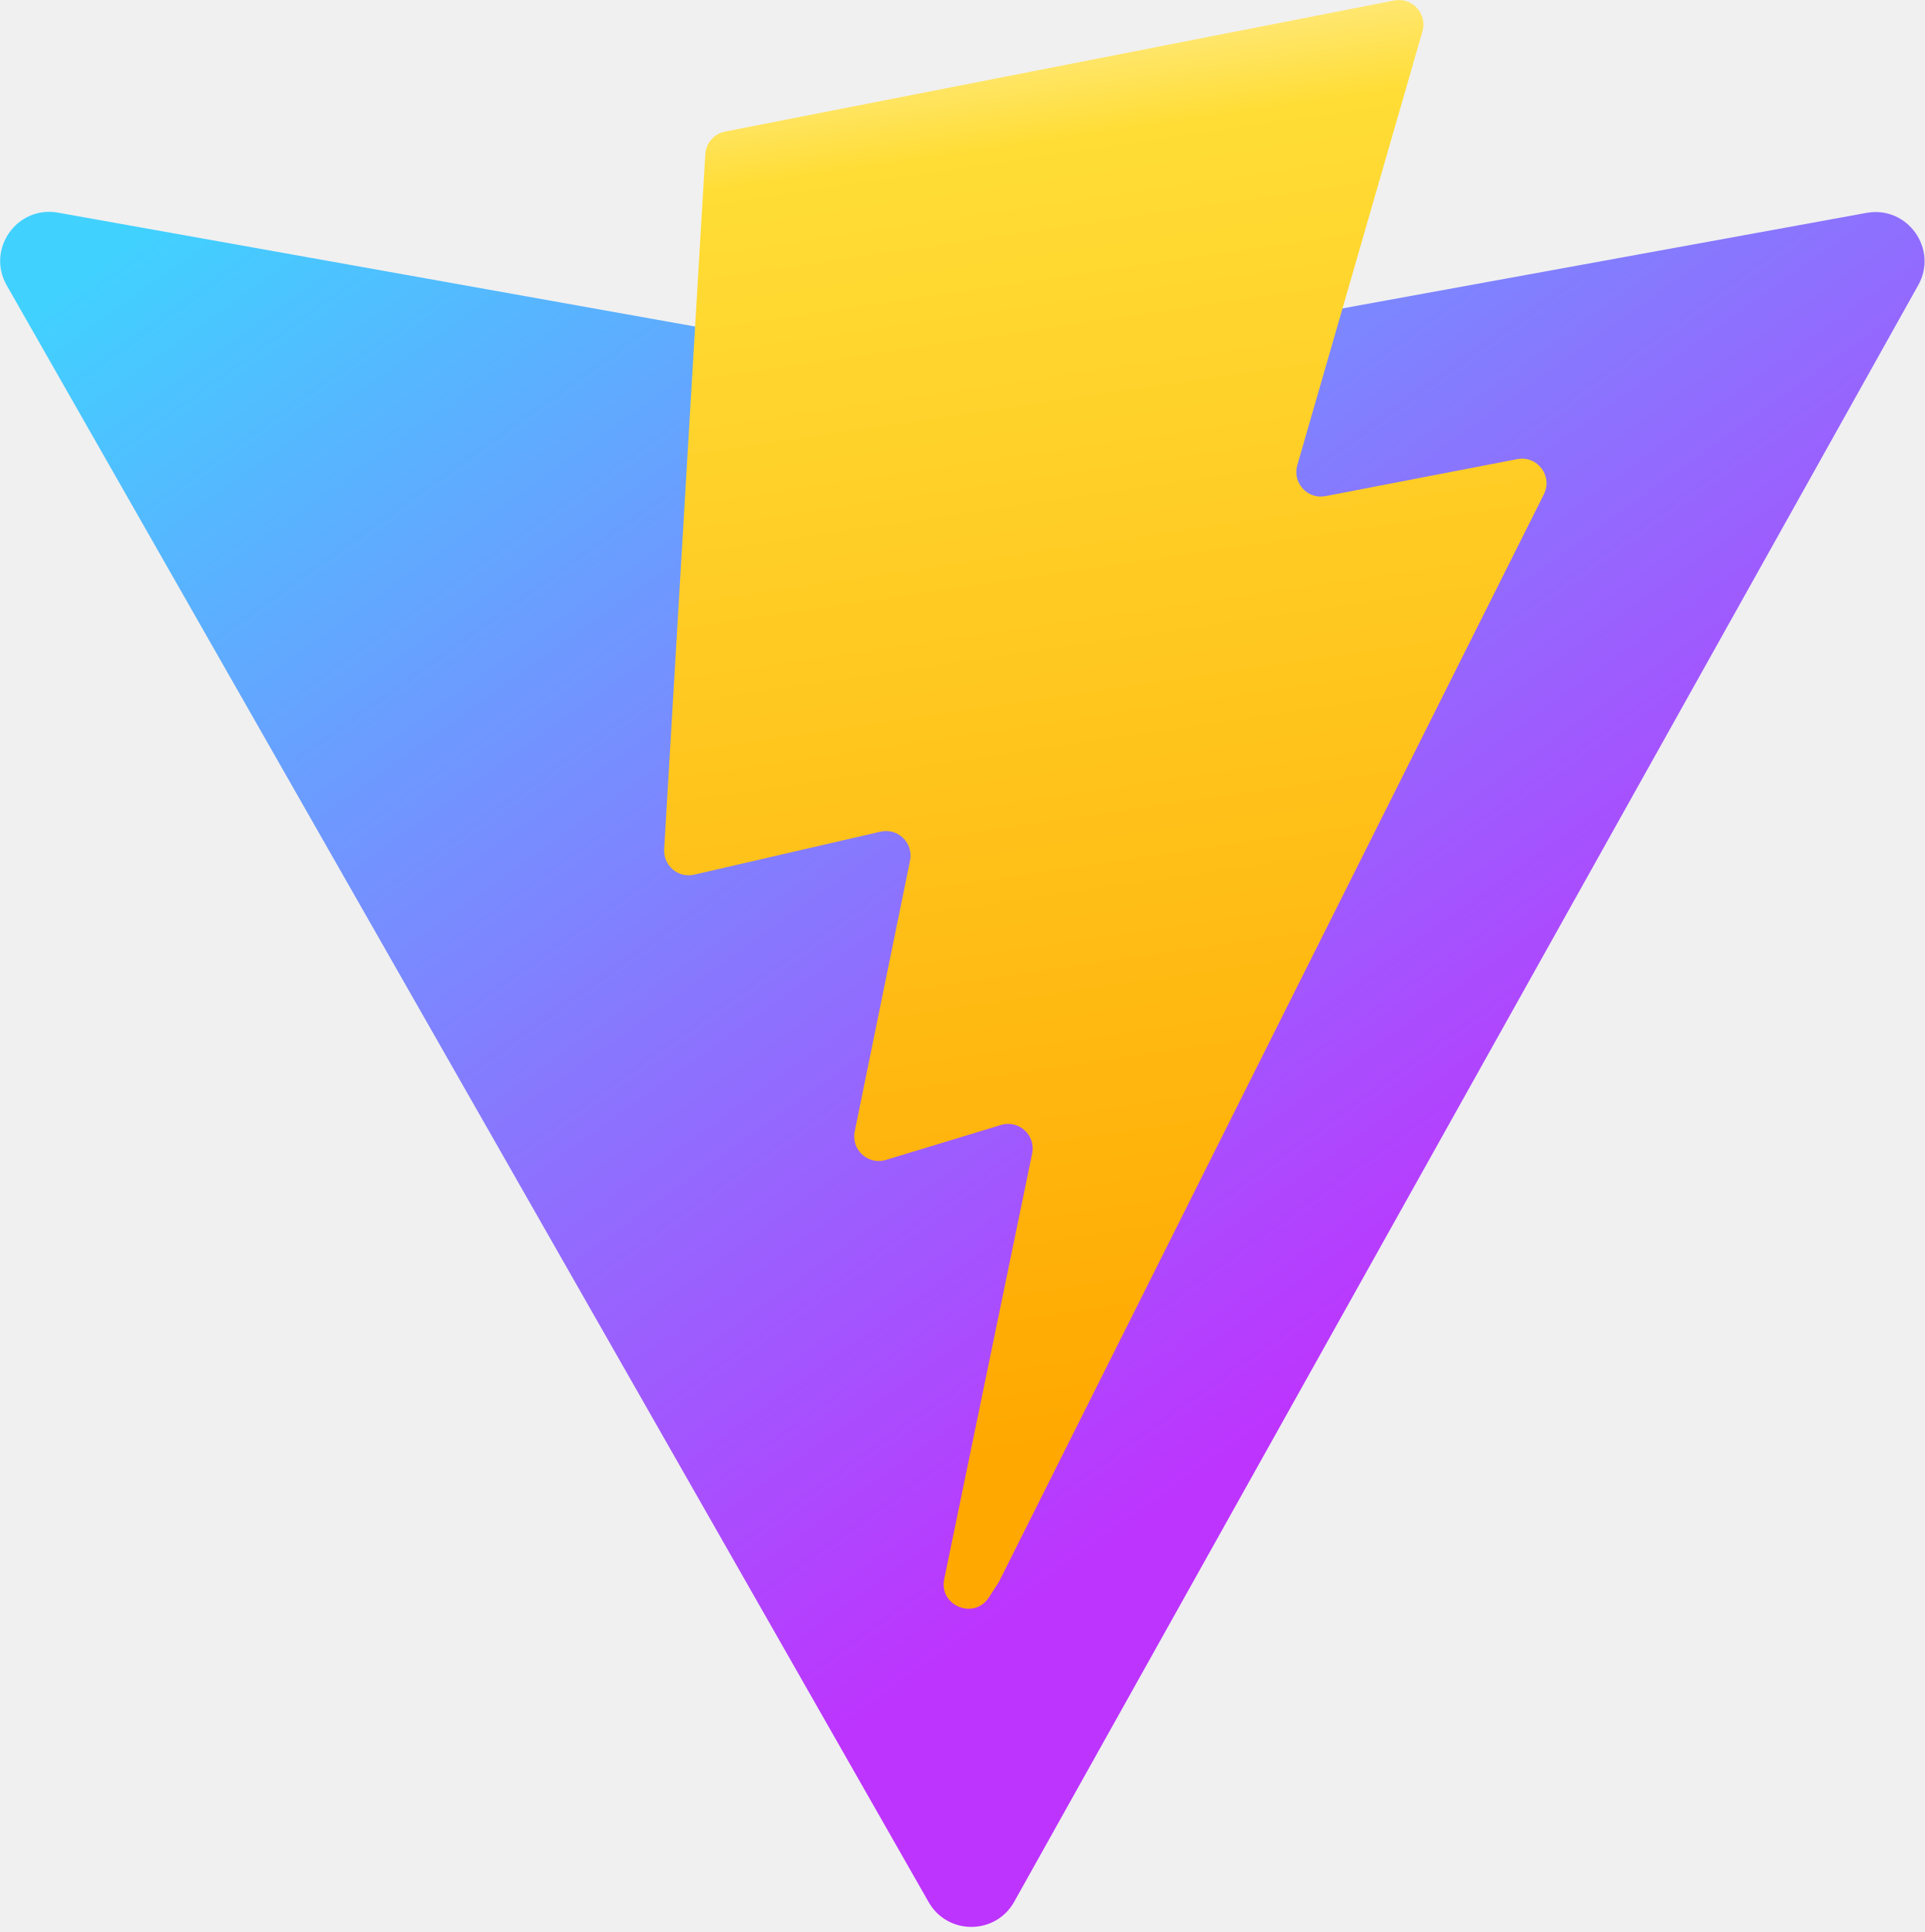
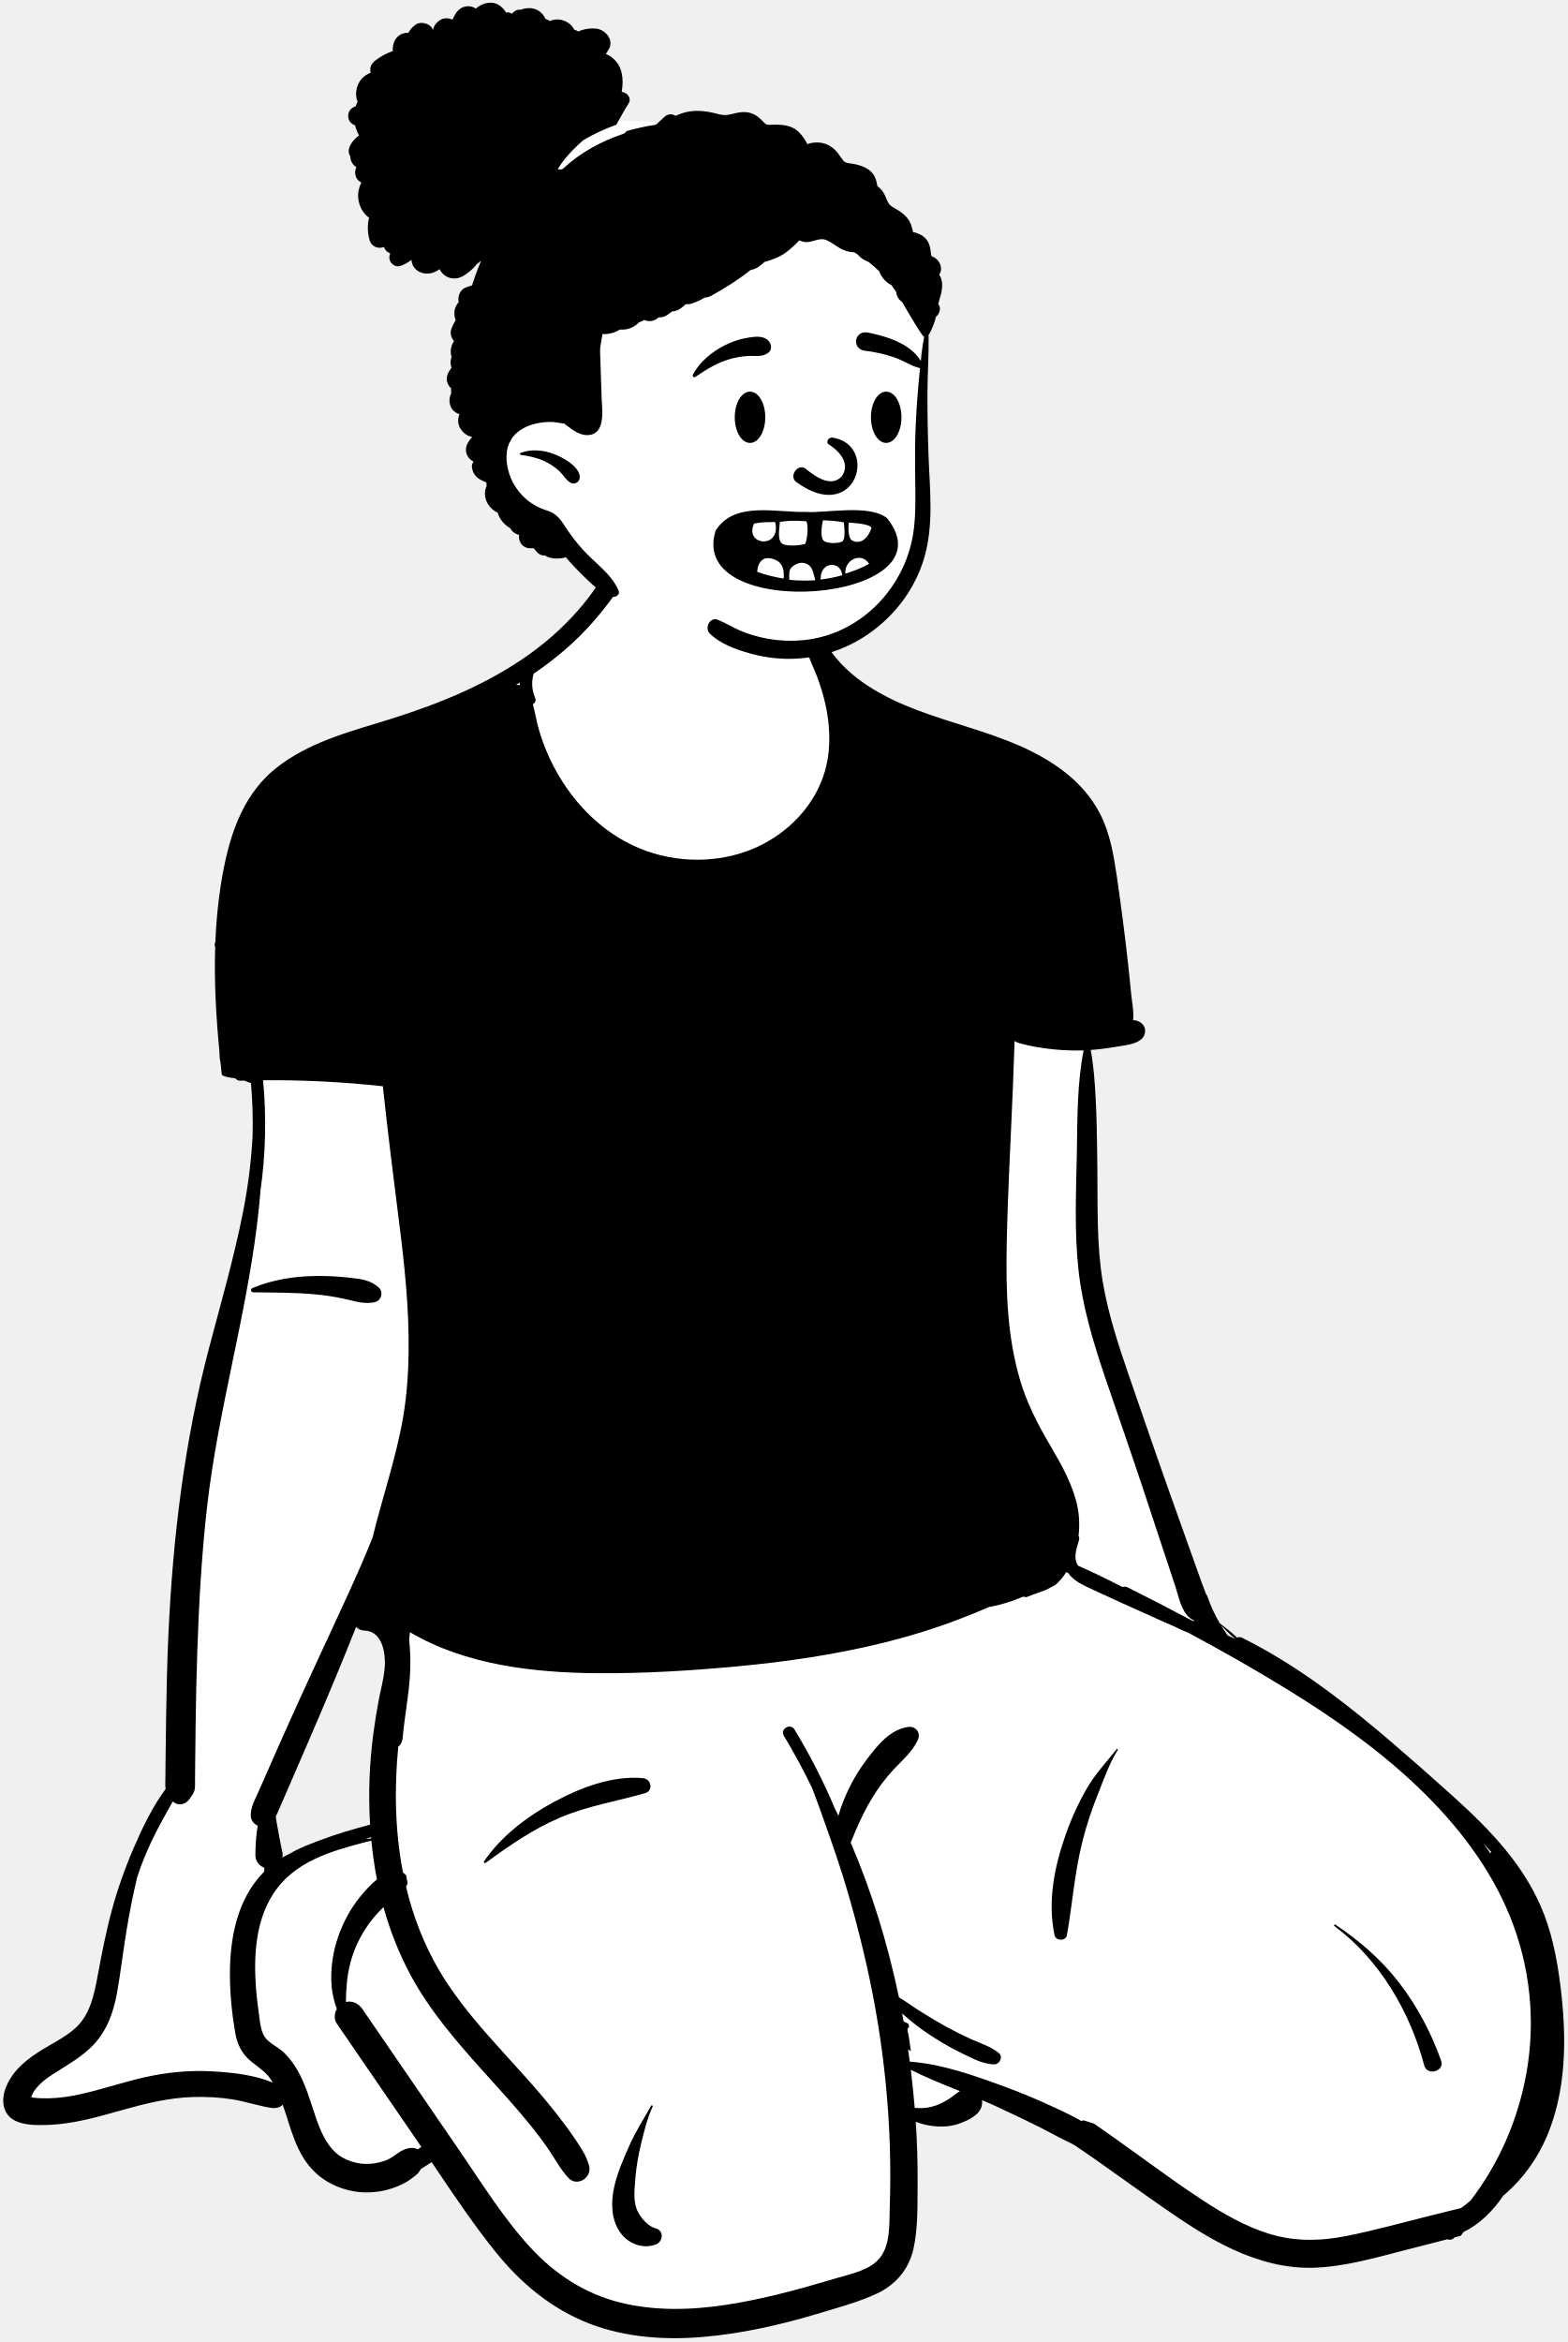
- <svg xmlns="http://www.w3.org/2000/svg" aria-hidden="true" role="img" class="iconify iconify--logos" width="31.88" height="32" preserveAspectRatio="xMidYMid meet" viewBox="0 0 256 257">
-   <defs>
-     <linearGradient id="IconifyId1813088fe1fbc01fb466" x1="-.828%" x2="57.636%" y1="7.652%" y2="78.411%">
-       <stop offset="0%" stop-color="#41D1FF" />
-       <stop offset="100%" stop-color="#BD34FE" />
-     </linearGradient>
-     <linearGradient id="IconifyId1813088fe1fbc01fb467" x1="43.376%" x2="50.316%" y1="2.242%" y2="89.03%">
-       <stop offset="0%" stop-color="#FFEA83" />
-       <stop offset="8.333%" stop-color="#FFDD35" />
-       <stop offset="100%" stop-color="#FFA800" />
-     </linearGradient>
-   </defs>
-   <path fill="url(#IconifyId1813088fe1fbc01fb466)" d="M255.153 37.938L134.897 252.976c-2.483 4.44-8.862 4.466-11.382.048L.875 37.958c-2.746-4.814 1.371-10.646 6.827-9.67l120.385 21.517a6.537 6.537 0 0 0 2.322-.004l117.867-21.483c5.438-.991 9.574 4.796 6.877 9.62Z" />
-   <path fill="url(#IconifyId1813088fe1fbc01fb467)" d="M185.432.063L96.44 17.501a3.268 3.268 0 0 0-2.634 3.014l-5.474 92.456a3.268 3.268 0 0 0 3.997 3.378l24.777-5.718c2.318-.535 4.413 1.507 3.936 3.838l-7.361 36.047c-.495 2.426 1.782 4.5 4.151 3.78l15.304-4.649c2.372-.72 4.652 1.36 4.15 3.788l-11.698 56.621c-.732 3.542 3.979 5.473 5.943 2.437l1.313-2.028l72.516-144.72c1.215-2.423-.88-5.186-3.54-4.672l-25.505 4.922c-2.396.462-4.435-1.77-3.759-4.114l16.646-57.705c.677-2.35-1.37-4.583-3.769-4.113Z" />
+ <svg xmlns="http://www.w3.org/2000/svg" width="324px" height="484px" viewBox="0 0 324 484" version="1.1">
+   <g id="Introduction" stroke="none" stroke-width="1" fill="none" fill-rule="evenodd">
+     <g id="variations-sitting" transform="translate(-1741, -236)">
+       <g id="a-person/sitting" transform="translate(1743, 200)">
+         <g id="pose/sitting/hands_back-1" transform="translate(-20.31148, 159.5048)">
+           <path d="M90.908,211.97 C85.818,224.665 79.725,239.075 74.119,251.441 C74.568,255.359 76.253,259.366 74.934,263.29 C80.744,259.517 87.277,257.148 93.944,255.357 L94.319,257.864 C95.062,257.84 96.399,257.828 97.151,257.817 C97.034,256.82 96.875,255.042 96.803,254.037 L96.801,254.038 C95.871,243.233 97.608,232.17 99.73,221.611 C100.248,217.801 98.985,211.882 94.175,211.784 C93.46,211.893 92.282,209.962 91.848,209.588 L90.908,211.97 Z M158.176,358.009 C133.943,359.366 120.086,339.569 108.37,321.048 C107.137,321.864 105.771,322.776 104.525,323.514 C102.609,326.588 98.708,327.52 95.34,327.861 C83.337,328.474 80.766,317.713 77.787,308.455 C77.219,308.853 75.95,310.877 74.995,310.433 C69.605,309.24 64.358,307.814 58.643,308.17 C52.085,306.772 18.099,321.717 21.235,308.684 C22.767,303.016 31.199,300.33 35.542,296.417 C41.857,289.244 40.319,280.015 43.336,271.473 C45.844,262.904 48.774,254.831 54.198,246.954 C54.687,217.511 55.792,181.475 63.426,155.29 C68.293,136.913 74.323,117.914 72.006,98.631 L70.689,98.596 C70.113,98.27 69.228,98.024 68.522,98.133 C67.926,97.475 66.821,97.675 66.011,97.408 C64.551,83.788 63.988,72.131 65.84,59.775 C67.561,39.374 80.456,31.028 99.291,26.585 C119.99,19.806 134.034,12.898 144.758,-3.957 C146.786,-7.378 148.019,-11.427 150.721,-14.312 C157.432,-22.791 176.73,-21.393 181.714,-12.465 C183.89,-7.242 184.078,-1.146 185.733,4.284 C192.242,27.346 222.177,24.63 238.026,37.24 C245.002,42.405 247.25,50.38 248.155,58.498 C249.295,68.706 251.472,78.535 251.192,88.681 C251.92,88.819 253.587,88.301 253.869,89.343 C253.206,91.534 244.708,91.527 242.338,91.914 C245.455,108.396 242.628,124.947 245.134,141.481 C248.996,160.057 256.596,177.31 262.564,195.256 C264.861,201.187 266.399,207.545 269.816,212.946 L269.754,212.993 C270.295,213.889 270.887,214.76 271.502,215.6 C272.135,215.828 272.796,216.199 273.421,216.427 L273.56,216.193 L273.897,216.645 L274.889,216.227 C276.345,216.954 277.927,217.796 279.481,218.681 C298.578,230.252 311.074,241.992 326.047,256.53 L324.06,258.139 C324.783,259.144 325.659,260.473 326.362,261.532 C326.948,261.015 328.199,260.145 328.921,259.847 C341.687,274.998 343.248,301.262 337.03,317.228 C335.052,322.012 331.924,325.94 328.145,329.249 C326.584,331.591 323.78,334.825 320.196,336.379 C320.196,336.379 319.744,337.017 319.729,337.039 C319.538,337.065 318.364,337.334 318.295,337.607 C308.756,339.212 299.19,343.404 289.304,343.465 C273.182,343.325 259.328,330.255 246.396,321.624 C238.216,315.8 228.685,311.799 219.851,307.905 C220.51,311.262 220.323,312.414 216.667,313.683 C213.41,314.977 209.493,313.965 206.463,312.543 C206.542,318.108 206.987,323.664 206.833,329.599 C206.832,336.782 207.072,345.615 199.319,348.931 C186.117,354.124 171.199,357.853 158.176,358.009 L158.176,358.009 Z" id="🎨-Background" fill="#FFFFFF" />
+           <path d="M146.315,-11.08 C147.351,-13.059 150.483,-11.666 149.875,-9.582 C148.326,-4.276 144.607,0.74 141.019,4.871 C137.41,9.024 133.176,12.63 128.618,15.712 C128.118,17.402 128.226,19.028 128.903,20.677 C129.162,21.307 128.892,21.786 128.446,22.03 C128.903,23.72 129.185,25.482 129.662,27.159 C130.906,31.532 132.901,35.719 135.51,39.447 C140.203,46.159 146.849,51.28 154.884,53.255 C162.763,55.19 171.445,54.079 178.29,49.613 C184.456,45.59 188.86,39.276 189.583,31.865 C189.919,28.408 189.606,24.941 188.804,21.569 C188.378,19.781 187.829,18.025 187.183,16.307 C186.5,14.496 185.587,12.77 185.085,10.903 C185.038,10.732 185.026,10.561 185.038,10.391 C184.041,8.776 183.72,6.75 184.307,4.881 C184.336,4.789 184.372,4.704 184.415,4.628 C184.377,4.31 184.338,3.99 184.307,3.67 C184.179,2.397 184.22,1.15 184.159,-0.115 C184.097,-1.329 183.877,-2.399 183.956,-3.618 C183.966,-3.777 184.159,-3.823 184.249,-3.695 C185.048,-2.555 185.191,-1.492 185.594,-0.214 L185.639,-0.076 C186.085,1.294 186.434,2.656 186.806,4.049 C187.38,6.207 188.188,8.241 189.394,10.128 C191.504,13.426 194.426,16.096 197.691,18.232 C210.315,26.483 226.557,26.718 238.566,36.195 C241.454,38.474 243.96,41.329 245.647,44.609 C247.749,48.693 248.494,53.185 249.152,57.675 L249.264,58.437 C250.023,63.661 250.705,68.897 251.298,74.142 C251.593,76.743 251.864,79.35 252.116,81.957 C252.282,83.683 252.711,85.578 252.506,87.324 C252.736,87.327 252.965,87.352 253.19,87.416 C254.16,87.682 254.96,88.41 254.993,89.454 C255.076,92.17 251.184,92.46 249.201,92.789 L249.082,92.809 C247.317,93.114 245.537,93.352 243.749,93.483 C244.383,96.901 244.614,100.378 244.793,103.866 C244.966,107.21 245.028,110.566 245.071,113.919 L245.122,118.032 C245.211,125.798 244.947,133.702 246.237,141.387 C247.351,148.032 249.463,154.442 251.653,160.803 L252.572,163.463 C255.235,171.168 257.874,178.88 260.621,186.555 C261.995,190.393 263.362,194.237 264.732,198.078 C265.417,199.998 266.094,201.921 266.786,203.839 C267.04,204.538 267.328,205.235 267.584,205.936 C267.705,206.067 267.807,206.221 267.871,206.41 C268.525,208.349 269.382,210.19 270.405,211.939 C271.642,212.881 272.837,213.828 273.973,214.891 C273.983,214.899 273.988,214.912 273.996,214.922 C274.312,214.789 274.683,214.776 275.071,214.968 C276.661,215.759 278.225,216.599 279.767,217.47 C279.785,217.477 279.8,217.482 279.816,217.49 C279.821,217.495 279.823,217.5 279.826,217.506 C289.308,222.873 297.921,229.658 306.177,236.746 C310.37,240.347 314.525,244.001 318.624,247.709 C322.509,251.224 326.305,254.866 329.616,258.935 C332.907,262.978 335.669,267.39 337.516,272.278 C339.483,277.486 340.412,283.027 341.025,288.542 L341.063,288.887 C342.117,298.586 341.902,308.883 338.032,317.989 C336.095,322.544 333.212,326.598 329.483,329.865 C329.327,330.003 329.165,330.134 329.006,330.27 C326.898,333.386 324.12,336.195 320.804,337.757 L320.43,338.286 L320.43,338.286 L320.242,338.548 L318.942,338.881 L318.819,339.004 L318.819,339.004 C318.393,339.421 317.882,339.449 317.462,339.263 L312.938,340.426 L312.938,340.426 L308.413,341.588 C302.376,343.142 296.264,344.911 289.993,345.142 C284.117,345.359 278.479,343.813 273.175,341.383 C268.007,339.017 263.257,335.829 258.597,332.6 C254.065,329.46 249.607,326.214 245.096,323.041 C243.501,321.919 241.898,320.818 240.279,319.74 C239.924,319.556 239.573,319.373 239.223,319.202 L238.961,319.077 C237.335,318.311 235.763,317.413 234.162,316.595 C230.961,314.959 227.709,313.418 224.447,311.907 C223.405,311.423 222.349,310.962 221.287,310.514 C221.325,310.829 221.323,311.149 221.274,311.451 C220.956,313.523 218.545,314.616 216.801,315.28 C215.339,315.838 213.718,316.035 212.159,315.955 C210.607,315.876 209.035,315.566 207.588,314.982 C207.588,314.995 207.588,315.005 207.591,315.018 C207.871,319.149 207.983,323.298 207.969,327.439 L207.962,328.857 C207.943,332.927 207.997,337.168 207.134,341.147 C206.211,345.408 203.49,348.645 199.558,350.483 C196.112,352.096 192.362,353.148 188.713,354.237 L187.96,354.463 C180.011,356.864 171.866,358.747 163.576,359.453 C155.72,360.122 147.528,359.556 140.124,356.688 C132.18,353.61 125.807,348.215 120.529,341.619 C116.324,336.364 112.537,330.767 108.771,325.173 L107.533,323.333 C106.794,323.822 106.045,324.298 105.286,324.759 C105.035,325.256 104.673,325.704 104.155,326.119 C103.311,326.797 102.431,327.409 101.457,327.883 C99.42,328.872 97.276,329.422 95.016,329.555 C90.828,329.799 86.488,328.321 83.436,325.427 C79.469,321.661 78.476,316.337 76.745,311.451 C76.142,312.066 75.237,312.258 74.331,312.109 C71.61,311.674 68.989,310.763 66.255,310.335 C63.623,309.92 60.933,309.795 58.271,309.866 C53.178,310.004 48.337,311.218 43.466,312.588 L42.199,312.946 C37.776,314.195 33.285,315.395 28.675,315.61 L28.103,315.635 C25.914,315.72 23.271,315.709 21.36,314.721 C18.944,313.472 18.549,310.734 19.365,308.348 C20.537,304.906 23.202,302.553 26.177,300.627 C28.786,298.94 31.863,297.539 34.072,295.46 C36.955,292.742 37.788,288.627 38.485,284.886 L38.514,284.731 C39.355,280.193 40.23,275.691 41.435,271.233 C42.638,266.783 44.195,262.435 46.026,258.205 C47.816,254.064 49.861,249.855 52.543,246.206 C52.546,246.198 52.548,246.193 52.551,246.187 C52.523,246.039 52.5,245.888 52.489,245.724 C52.446,245.066 52.492,244.39 52.5,243.729 L52.538,239.486 L52.538,239.486 C52.566,236.739 52.6,233.994 52.646,231.246 C52.738,225.589 52.861,219.928 53.12,214.276 C54.036,194.278 56.403,174.445 61.523,155.059 C64.003,145.658 66.719,136.281 68.589,126.735 C69.597,121.591 70.235,116.454 70.52,111.294 C70.615,107.63 70.502,103.956 70.179,100.291 C69.992,100.286 69.794,100.24 69.594,100.135 C69.327,99.994 69.045,99.894 68.755,99.812 L67.996,99.833 L67.996,99.833 C67.553,99.846 67.229,99.669 67.024,99.405 C66.896,99.369 66.768,99.331 66.642,99.288 C65.906,99.239 65.178,99.082 64.449,98.821 C64.259,98.752 64.162,98.616 64.141,98.417 C64.054,97.628 63.969,96.837 63.887,96.046 C63.718,95.334 63.662,94.584 63.664,93.823 C62.974,86.643 62.559,79.401 62.787,72.19 C62.623,71.853 62.661,71.491 62.823,71.184 C62.977,67.34 63.318,63.51 63.905,59.702 L63.99,59.161 C65.397,50.325 67.982,41.202 75.219,35.358 C81.915,29.95 90.354,27.773 98.42,25.276 L99.138,25.053 C109.307,21.862 119.312,17.782 127.995,11.513 C131.98,8.635 135.63,5.26 138.769,1.48 C140.347,-0.417 141.77,-2.44 143.014,-4.571 C144.253,-6.686 145.181,-8.916 146.315,-11.08 Z M238.707,201.379 C238.076,202.369 237.327,203.268 236.463,204.036 C235.809,204.359 235.165,204.705 234.526,205.056 C234.057,205.22 233.593,205.391 233.131,205.57 C232.231,205.883 231.338,206.223 230.446,206.569 C230.233,206.546 230.02,206.51 229.817,206.449 C227.563,207.429 225.201,208.154 222.769,208.605 L222.728,208.61 L222.728,208.61 C220.743,209.475 218.735,210.282 216.734,211.05 C211.456,213.078 206.039,214.732 200.548,216.079 C190.75,218.481 180.73,219.928 170.691,220.868 C161.142,221.759 151.514,222.348 141.922,222.284 C128.705,222.197 114.481,220.584 103.049,213.803 C103.017,214.184 102.962,214.567 102.918,214.939 L102.875,215.337 C103.162,217.915 103.203,220.507 103.019,223.139 C102.726,227.326 101.906,231.453 101.539,235.633 C101.464,236.485 101.11,237.087 100.626,237.468 C99.79,246.126 99.951,254.981 101.608,263.5 C101.867,263.641 102.085,263.838 102.252,264.066 C102.329,264.586 102.429,265.096 102.56,265.598 C102.557,265.613 102.554,265.631 102.549,265.646 C102.477,265.925 102.37,266.181 102.239,266.42 C103.685,272.493 105.93,278.365 109.166,283.829 C113.057,290.39 118.166,296.068 123.275,301.698 L124.719,303.29 C127.551,306.412 130.365,309.554 132.978,312.862 C134.366,314.619 135.717,316.406 136.977,318.257 L137.422,318.912 C138.531,320.548 139.58,322.197 140.08,324.132 C140.698,326.526 137.605,328.503 135.82,326.608 C134.148,324.831 133.037,322.652 131.657,320.647 C130.39,318.808 129.039,317.033 127.625,315.302 C124.866,311.923 121.925,308.695 119.004,305.455 L117.901,304.229 C112.533,298.252 107.23,292.087 103.362,285.012 C100.872,280.457 98.961,275.622 97.576,270.634 C97.227,270.965 96.884,271.3 96.555,271.651 C94.698,273.633 93.185,275.896 92.067,278.372 C90.969,280.808 90.251,283.548 90.013,286.208 C89.892,287.545 89.815,288.884 89.802,290.223 C91.082,289.906 92.411,290.513 93.177,291.632 L97.209,297.511 L97.209,297.511 L105.202,309.165 L105.202,309.165 L113.193,320.818 C117.866,327.629 122.285,334.802 127.89,340.907 C132.983,346.456 139.136,350.491 146.482,352.335 C153.576,354.115 161.15,353.917 168.375,352.814 C175.931,351.661 183.353,349.643 190.669,347.46 L191.204,347.3 C194.22,346.396 198.193,345.669 200.237,343.027 C202.367,340.274 202.11,335.977 202.211,332.678 L202.215,332.541 C202.792,315.694 201.099,298.814 197.373,282.377 C195.511,274.168 193.271,266.017 190.496,258.069 L189.796,256.063 C188.628,252.72 187.451,249.376 186.187,246.065 C184.41,242.36 182.453,238.738 180.322,235.215 C179.465,233.799 181.684,232.514 182.535,233.922 C185.71,239.174 188.498,244.638 190.891,250.279 C191.13,250.761 191.366,251.245 191.599,251.729 C192.217,249.519 193.112,247.396 194.159,245.345 C195.446,242.82 197.073,240.485 198.876,238.298 L199.056,238.08 C200.898,235.874 202.966,233.885 205.926,233.394 C207.552,233.126 208.714,234.572 208.004,236.093 C206.842,238.577 204.862,240.208 203.028,242.165 C201.361,243.944 199.922,245.888 198.642,247.962 C197.311,250.113 196.195,252.418 195.2,254.74 C194.839,255.585 194.508,256.443 194.131,257.278 C198.499,267.42 201.743,278.071 204.015,288.81 C204.049,288.961 204.077,289.114 204.108,289.266 C205.521,290.087 206.873,291.125 208.224,291.964 L209.27,292.613 C210.665,293.476 212.066,294.332 213.503,295.124 C215.301,296.116 217.137,297.047 219.009,297.895 C221.02,298.807 223.057,299.393 224.78,300.796 C225.716,301.56 224.916,303.127 223.818,303.111 C221.944,303.084 220.258,302.351 218.591,301.545 L217.45,300.988 C215.47,300.031 213.544,298.97 211.684,297.795 C209.776,296.589 207.945,295.298 206.221,293.847 L205.743,293.444 C205.42,293.171 205.092,292.89 204.767,292.599 L204.97,293.681 C205.004,293.861 205.037,294.042 205.07,294.223 C205.39,294.4 205.713,294.566 206.034,294.725 C206.098,294.935 206.165,295.145 206.234,295.352 C205.983,295.521 205.813,295.824 205.898,296.177 C206.201,297.472 206.362,298.789 206.54,300.102 L206.585,300.43 L205.998,299.984 C206.124,300.84 206.239,301.698 206.352,302.555 C213.062,303.05 219.709,305.439 225.96,307.726 C229.469,309.008 232.898,310.466 236.283,312.04 L237.1,312.42 C238.462,313.057 239.821,313.712 241.131,314.442 C241.276,314.524 241.42,314.607 241.563,314.691 L241.777,314.819 L242.285,314.683 C243,314.906 243.713,315.133 244.426,315.364 C247.289,317.333 250.113,319.358 252.924,321.389 L256.04,323.642 C259.418,326.08 262.811,328.5 266.286,330.794 L266.81,331.139 C271.098,333.947 275.597,336.565 280.511,338.098 C285.838,339.762 291.196,339.667 296.633,338.584 C302.555,337.401 308.4,335.762 314.258,334.305 C316.279,333.803 318.301,333.304 320.324,332.805 C321.001,332.313 321.655,331.788 322.281,331.232 C328.167,323.573 332.091,314.485 333.8,304.947 C335.751,294.044 334.572,282.8 330.406,272.539 C326.298,262.42 319.496,253.608 311.663,246.083 C303.568,238.303 294.345,231.787 284.809,225.894 C277.989,221.682 271.006,217.718 263.932,213.926 C262.962,213.562 262.024,213.119 261.098,212.648 C259.231,211.841 257.374,211.019 255.53,210.172 C253.747,209.381 251.964,208.582 250.19,207.775 C248.772,207.132 247.357,206.482 245.944,205.829 L244.532,205.173 C243.077,204.497 241.562,203.875 240.302,202.858 C239.838,202.482 239.461,202.078 239.158,201.647 C239.01,201.558 238.856,201.471 238.707,201.379 Z M152.896,311.664 C153.012,311.459 153.304,311.638 153.207,311.845 C152.106,314.224 151.44,316.923 150.827,319.466 C150.273,321.76 149.857,324.066 149.658,326.416 L149.598,327.176 C149.425,329.31 149.166,331.728 150.198,333.67 C150.899,334.99 152.276,336.568 153.755,336.995 L153.845,337.019 C155.607,337.467 155.369,339.803 153.845,340.354 C150.934,341.401 147.854,340.039 146.261,337.496 C144.586,334.827 144.602,331.478 145.248,328.5 C145.902,325.486 147.22,322.524 148.48,319.717 C149.749,316.893 151.391,314.352 152.896,311.664 Z M95.068,256.876 L93.925,257.172 C86.669,259.059 79.066,261.232 74.77,267.904 C71.169,273.502 70.738,280.585 71.197,287.043 C71.303,288.536 71.459,290.028 71.669,291.511 L71.741,292.005 C71.987,293.647 72.056,295.762 72.885,297.221 C73.688,298.638 75.588,299.414 76.768,300.481 C78.009,301.605 79.051,303.011 79.871,304.466 C81.502,307.362 82.413,310.601 83.472,313.733 L83.584,314.06 C84.519,316.786 85.604,319.446 87.717,321.389 C88.543,322.15 89.753,322.805 90.864,323.158 C92.39,323.643 93.352,323.758 95.016,323.658 C96.017,323.596 97.666,323.195 98.62,322.71 C100.244,321.888 100.995,320.795 102.888,320.419 C103.462,320.304 104.114,320.403 104.655,320.682 C104.901,320.508 105.147,320.339 105.399,320.18 C105.142,319.804 104.886,319.428 104.629,319.054 L87.925,294.697 L87.925,294.697 C87.302,293.788 87.402,292.587 87.938,291.657 C87.766,291.214 87.622,290.774 87.502,290.367 C87.068,288.892 86.832,287.394 86.786,285.857 C86.696,282.767 87.194,279.668 88.204,276.747 C89.253,273.715 90.774,270.885 92.813,268.404 L93.006,268.172 C93.831,267.18 94.956,265.911 96.222,264.901 C95.937,263.439 95.691,261.969 95.488,260.494 C95.322,259.29 95.183,258.084 95.068,256.876 Z M206.565,304.24 C206.885,306.858 207.152,309.482 207.37,312.107 C208.83,312.255 210.297,312.125 211.746,311.615 C212.813,311.244 213.841,310.673 214.777,310.043 C215.454,309.584 216.039,309.055 216.719,308.647 L215.175,308.026 C212.26,306.851 209.358,305.646 206.565,304.24 Z M97.44,100.982 C89.22,100.084 80.956,99.669 72.69,99.741 C73.403,107.323 73.221,114.961 72.161,122.487 C71.969,124.94 71.708,127.375 71.407,129.782 C68.973,149.356 63.326,168.346 61.102,187.953 C59.968,197.939 59.422,207.975 59.081,218.015 C58.912,223.008 58.809,228.002 58.74,232.995 C58.704,235.574 58.676,238.155 58.653,240.733 L58.622,244.477 L58.622,244.477 C58.617,245.14 58.676,245.888 58.496,246.536 C58.33,247.141 57.936,247.641 57.57,248.143 L57.434,248.331 C56.57,249.552 55.047,249.727 54.026,248.781 C52.805,250.978 51.553,253.155 50.422,255.403 C48.947,258.338 47.65,261.354 46.655,264.471 C45.806,268.009 45.113,271.592 44.51,275.174 C43.777,279.512 43.284,283.891 42.52,288.223 C41.807,292.267 40.44,296.139 37.555,299.158 C35.3,301.513 32.466,303.091 29.745,304.832 L29.31,305.112 C28.188,305.838 27.357,306.423 26.39,307.395 C25.608,308.181 25.061,308.967 24.756,309.902 L24.973,309.957 C25.067,309.979 25.155,309.998 25.231,310.007 C26.295,310.127 27.375,310.156 28.444,310.132 C30.671,310.081 32.864,309.748 35.031,309.264 C39.478,308.271 43.795,306.778 48.237,305.779 C52.833,304.745 57.573,304.294 62.279,304.568 L62.764,304.597 C66.662,304.841 71.014,305.344 74.683,306.881 C74.519,306.601 74.347,306.327 74.165,306.056 C73.275,304.745 71.72,303.703 70.353,302.625 C68.419,301.099 67.365,299.109 66.947,296.697 C66.265,292.766 65.857,288.741 65.834,284.749 C65.788,277.115 67.304,268.954 72.877,263.326 C72.892,263.313 72.908,263.298 72.923,263.283 C72.936,263.019 72.944,262.758 72.946,262.494 C71.884,262.102 71.082,261.098 71.095,259.879 C71.118,257.836 71.23,255.793 71.574,253.777 C70.766,253.442 70.146,252.686 70.14,251.644 C70.133,249.948 70.975,248.462 71.656,246.946 L71.715,246.812 C72.328,245.427 72.941,244.039 73.554,242.651 L76.002,237.104 C76.41,236.179 76.819,235.255 77.23,234.332 C81.5,224.737 86.009,215.255 90.369,205.701 C92.098,201.914 93.778,198.103 95.322,194.237 C96.34,190.03 97.581,185.879 98.735,181.707 C99.884,177.546 100.964,173.36 101.675,169.099 C102.411,164.689 102.716,160.211 102.767,155.742 C102.87,146.86 101.93,137.984 100.813,129.181 L100.739,128.594 C99.566,119.399 98.433,110.203 97.44,100.982 Z M294.13,274.544 C293.948,274.409 294.117,274.101 294.312,274.232 C299.175,277.474 303.761,281.425 307.344,286.054 C311.16,290.981 314.097,296.494 316.177,302.361 C316.951,304.553 313.271,305.598 312.676,303.324 C309.772,292.262 303.412,281.43 294.13,274.544 Z M249.141,237.95 C249.235,237.832 249.425,237.986 249.348,238.111 C247.648,240.85 246.584,243.859 245.407,246.841 L245.17,247.437 C243.952,250.472 242.921,253.613 242.103,256.778 C240.438,263.213 239.979,269.866 238.84,276.401 C238.615,277.694 236.527,277.648 236.265,276.401 C234.806,269.382 236.24,262.24 238.594,255.585 C239.766,252.272 241.21,249.086 242.975,246.044 C244.678,243.107 247.032,240.592 249.141,237.95 Z M132.614,248.991 L132.969,248.799 C138.444,245.864 144.935,243.411 151.204,243.967 C152.937,244.121 153.422,246.561 151.627,247.079 C145.774,248.766 139.829,249.688 134.181,252.077 C128.536,254.464 123.604,257.892 118.684,261.482 C118.489,261.626 118.223,261.347 118.354,261.155 C121.878,255.992 127.169,251.954 132.614,248.991 Z M91.926,212.694 C90.549,216.184 89.117,219.654 87.689,223.121 C85.815,227.664 83.878,232.187 81.927,236.699 L77.978,245.816 L77.978,245.816 C77.407,247.13 76.837,248.446 76.268,249.76 C75.955,250.485 75.678,251.211 75.308,251.88 C75.386,252.357 75.433,252.775 75.473,253.004 L75.48,253.045 C75.857,255.076 76.193,257.114 76.645,259.129 C76.742,259.559 76.745,259.987 76.668,260.391 C77.217,260.066 77.778,259.769 78.355,259.495 C80.31,258.315 82.616,257.511 84.57,256.763 C87.912,255.485 91.356,254.515 94.806,253.573 C94.416,247.263 94.657,240.918 95.496,234.641 C95.794,232.434 96.137,230.235 96.553,228.045 C96.961,225.902 97.543,223.769 97.786,221.6 C98.104,218.778 97.602,213.721 93.821,213.486 L93.706,213.48 C92.9,213.449 92.308,213.142 91.926,212.694 Z M324.9,257.409 C325.382,258.084 325.851,258.768 326.31,259.459 C326.392,259.395 326.482,259.336 326.577,259.288 C326.031,258.653 325.469,258.025 324.9,257.409 Z M95.004,256.174 L93.865,256.489 L93.865,256.489 C94.255,256.479 94.642,256.469 95.029,256.463 C95.019,256.366 95.011,256.271 95.004,256.174 Z M270.657,212.359 C271.037,212.986 271.44,213.603 271.866,214.206 L272.08,214.507 L272.88,214.843 C272.996,214.888 273.096,214.947 273.186,215.014 C273.304,215.06 273.424,215.104 273.542,215.147 C272.526,214.266 271.585,213.326 270.657,212.359 Z M228.019,91.618 C227.917,94.801 227.791,97.981 227.663,101.162 C227.235,111.83 226.616,122.502 226.396,133.178 L226.382,133.899 C226.208,143.274 226.478,152.743 229.176,161.798 C230.521,166.315 232.581,170.4 234.938,174.458 L235.77,175.884 C237.923,179.589 240.054,183.452 240.967,187.653 C241.39,189.597 241.482,191.753 241.236,193.896 C241.382,194.147 241.431,194.467 241.315,194.836 L241.113,195.486 C240.702,196.826 240.3,198.37 240.9,199.65 C240.969,199.799 241.051,199.937 241.141,200.07 L242.543,200.697 C243.244,201.011 243.945,201.329 244.642,201.658 C246.553,202.561 248.443,203.514 250.323,204.479 C250.633,204.354 251,204.349 251.377,204.538 C255.75,206.735 260.113,208.976 264.442,211.278 L265.132,211.578 L265.132,211.578 C265.086,211.488 265.045,211.401 265.001,211.311 C264.745,211.216 264.506,211.081 264.293,210.904 C262.404,209.33 262.004,206.701 261.271,204.436 L259.151,198.032 C257.71,193.684 256.271,189.333 254.837,184.982 C252.295,177.272 249.602,169.608 246.986,161.921 L246.715,161.121 C244.28,153.915 242.084,146.658 241.236,139.07 C240.336,131.019 240.731,122.861 240.879,114.782 L240.893,113.959 C241,107.223 240.971,100.207 242.282,93.567 C241.995,93.577 241.705,93.585 241.415,93.59 C239.056,93.623 236.724,93.477 234.385,93.155 C233.141,92.983 231.9,92.783 230.677,92.497 C230.064,92.353 229.445,92.207 228.84,92.03 C228.468,91.921 228.268,91.767 228.019,91.618 Z M83.531,140.194 C85.614,140.165 87.701,140.255 89.776,140.465 L90.856,140.58 C92.968,140.811 95.017,141.09 96.643,142.619 C97.602,143.525 97.132,145.249 95.863,145.569 C93.637,146.132 91.557,145.351 89.384,144.89 C87.373,144.46 85.342,144.15 83.29,143.971 C79.079,143.602 74.867,143.618 70.643,143.566 C70.087,143.561 70.076,142.86 70.523,142.67 C74.613,140.952 79.11,140.253 83.531,140.194 Z M125.735,17.559 C125.484,17.71 125.238,17.869 124.984,18.017 C125.255,18.014 125.502,18.051 125.735,18.115 C125.73,17.93 125.73,17.743 125.735,17.559 Z" id="🖍-Ink" fill="#000000" />
+         </g>
+         <g id="Head" stroke-width="1" transform="translate(86.51184, 45.072)">
+           <g id="head/Bun">
+             <path d="M37.485,15.992 C75.493,14.126 101.281,44.057 102.39,55.992 C103.16,64.278 102.638,75.327 102.638,82.73 C102.638,86.509 104.547,97.996 102.39,103.504 C97.589,115.763 92.165,125.366 77.135,125.366 C62.105,125.366 39.193,117.587 31.325,107.554 C29.889,105.723 12.039,92.314 12.039,81.774 C12.039,59.286 10.365,17.324 37.485,15.992 Z" id="🎨-Background" fill="#FFFFFF" />
+             <path d="M11.556,-8.295 C13.722,-8.971 15.105,-7.998 16.091,-6.49 C16.309,-6.532 16.519,-6.53 16.753,-6.473 C16.811,-6.459 16.951,-6.406 17.057,-6.365 C17.139,-6.33 17.213,-6.289 17.285,-6.245 L17.327,-6.267 L17.327,-6.267 C17.489,-6.444 17.66,-6.606 17.844,-6.736 C18.259,-7.028 18.686,-7.113 19.09,-7.053 L19.278,-7.122 L19.278,-7.122 C20.881,-7.68 22.62,-7.421 23.707,-6.042 C23.917,-5.776 24.087,-5.479 24.232,-5.166 C24.558,-5.059 24.864,-4.905 25.128,-4.715 C25.313,-4.802 25.508,-4.875 25.718,-4.929 C26.901,-5.232 28.143,-4.946 29.107,-4.222 C29.577,-3.87 29.922,-3.428 30.184,-2.925 C30.482,-2.855 30.777,-2.729 31.053,-2.56 C31.29,-2.678 31.531,-2.789 31.778,-2.865 C32.681,-3.142 33.65,-3.244 34.589,-3.174 C36.615,-3.024 38.573,-0.714 37.22,1.27 L37.178,1.33 C37.006,1.569 36.857,1.816 36.718,2.067 C37.203,2.278 37.67,2.559 38.101,2.913 C40.211,4.639 40.401,7.301 40.006,9.812 L39.989,9.916 L39.994,9.916 C41.115,10.022 42.083,11.192 41.421,12.291 L41.388,12.343 C40.492,13.726 39.724,15.253 38.867,16.709 C36.497,17.562 34.212,18.612 32.06,19.885 C30.72,21.058 29.444,22.297 28.321,23.676 C27.761,24.365 27.246,25.094 26.773,25.849 C27.151,26.031 27.619,26.022 28.014,25.656 C31.53,22.403 35.777,20.12 40.299,18.59 C40.625,18.48 40.839,18.272 40.958,18.026 C42.966,17.455 45.009,17.012 47.072,16.699 C47.641,16.157 48.237,15.64 48.803,15.101 C49.526,14.414 50.431,14.424 51.108,14.856 C51.444,14.703 51.788,14.568 52.136,14.446 L52.353,14.373 C52.443,14.343 52.529,14.309 52.618,14.282 C55.039,13.543 57.253,13.817 59.635,14.424 L59.94,14.504 C61.05,14.798 61.748,14.751 62.823,14.48 L62.944,14.449 C64.087,14.151 65.308,13.931 66.476,14.244 C67.697,14.572 68.508,15.301 69.34,16.182 L69.423,16.271 C69.812,16.686 70.036,16.731 70.544,16.721 L71.089,16.705 C73.143,16.648 75.156,16.735 76.695,18.322 C77.263,18.909 77.874,19.739 78.24,20.497 L78.293,20.611 C78.31,20.647 78.326,20.678 78.34,20.706 C78.56,20.67 78.904,20.531 79.067,20.499 C81.307,20.065 83.175,20.733 84.613,22.496 C84.927,22.881 85.403,23.638 85.732,24.055 C85.847,24.152 85.956,24.257 86.059,24.367 C86.599,24.711 87.364,24.689 87.969,24.81 C89.619,25.138 91.383,25.765 92.221,27.332 C92.572,27.987 92.702,28.702 92.849,29.418 C93.404,29.781 93.839,30.306 94.176,30.873 C94.586,31.563 94.761,32.407 95.233,33.057 C95.576,33.53 96.101,33.783 96.6,34.072 L96.79,34.183 C98.268,35.062 99.425,36.037 99.912,37.759 L99.954,37.913 C100.033,38.176 100.31,38.929 100.069,38.816 C100.277,38.931 100.63,38.971 100.819,39.033 C101.845,39.372 102.736,39.92 103.282,40.881 C103.698,41.613 103.773,42.375 103.892,43.182 L103.943,43.507 C103.956,43.586 103.971,43.678 103.987,43.766 L104.003,43.854 L104.006,43.856 C104.192,43.936 104.375,44.023 104.554,44.116 C105.404,44.616 105.985,45.483 105.985,46.487 C105.985,46.974 105.832,47.354 105.61,47.693 C105.79,47.964 105.929,48.253 106.034,48.575 C106.24,49.205 106.254,49.893 106.185,50.544 C106.102,51.325 105.901,52.037 105.665,52.783 C105.573,53.071 105.537,53.473 105.399,53.748 C105.652,54.07 105.803,54.464 105.757,54.853 C105.69,55.409 105.436,56.058 104.931,56.37 C104.685,57.585 104.154,58.826 103.632,59.818 C103.572,59.934 103.499,60.036 103.419,60.121 C103.491,64.085 103.201,68.077 103.18,72.035 C103.158,76.345 103.248,80.657 103.399,84.961 C103.652,92.095 104.557,99.472 102.448,106.428 C100.723,112.122 97.267,117.01 92.634,120.716 C87.889,124.507 82.17,126.701 76.096,127.044 C73.007,127.216 69.865,126.866 66.876,126.067 L66.556,125.98 C63.664,125.187 60.315,123.975 58.187,121.853 C57.063,120.731 58.199,118.355 59.847,119.008 C61.479,119.657 62.944,120.616 64.564,121.292 C66.01,121.895 67.52,122.358 69.05,122.699 C72.116,123.387 75.369,123.538 78.486,123.11 C89.74,121.572 98.509,112.24 100.239,101.174 C100.718,98.11 100.709,94.995 100.677,91.899 L100.641,88.506 C100.614,85.668 100.604,82.828 100.708,79.991 C100.841,76.34 101.099,72.691 101.445,69.056 L101.626,67.164 C101.84,64.951 102.08,62.72 102.496,60.537 C102.156,60.555 99.471,55.969 97.981,53.406 C97.437,52.975 96.978,52.44 96.8,51.748 C96.764,51.603 96.745,51.457 96.733,51.311 C96.409,50.804 96.068,50.309 95.708,49.829 L95.63,49.794 C95.569,49.767 95.522,49.744 95.494,49.728 C94.709,49.283 94.052,48.609 93.603,47.828 C93.452,47.565 93.328,47.29 93.227,47.008 C92.586,46.381 91.916,45.782 91.212,45.22 C91.143,45.165 91.071,45.113 91.001,45.059 C90.105,44.725 89.318,44.222 88.744,43.497 C88.505,43.349 88.263,43.203 88.02,43.061 C87.289,43.054 86.551,42.884 85.832,42.59 C84.519,42.051 83.469,40.986 82.149,40.492 C80.753,39.971 79.282,41.156 77.799,40.942 C77.421,40.888 77.045,40.773 76.696,40.606 C75.861,41.489 74.974,42.322 73.997,43.051 C72.579,44.109 71.128,44.593 69.484,45.071 C68.669,45.843 67.757,46.591 66.657,46.701 C64.111,48.733 61.388,50.448 58.523,52.039 C58.062,52.295 57.604,52.411 57.169,52.414 C56.27,52.977 55.289,53.41 54.253,53.71 C53.928,53.804 53.593,53.824 53.264,53.784 L52.365,54.515 L52.365,54.515 C51.739,55.024 51.072,55.267 50.433,55.283 C50.044,55.58 49.641,55.861 49.227,56.132 C48.783,56.422 48.207,56.542 47.628,56.507 C46.744,57.371 45.598,57.461 44.638,57.064 C44.506,57.141 44.37,57.214 44.218,57.286 C44.011,57.384 43.795,57.466 43.574,57.533 C42.573,58.61 41.108,59.175 39.64,59.027 C38.544,59.698 37.267,60.047 36.02,59.968 C35.83,60.923 35.672,61.881 35.539,62.842 L35.525,63.546 C35.524,63.661 35.524,63.75 35.525,63.808 L35.526,63.831 C35.648,66.919 35.715,70.007 35.835,73.095 L35.846,73.339 C35.984,76.036 36.648,80.954 32.678,80.847 C31.198,80.807 29.73,79.719 28.578,78.825 L28.415,78.698 C28.327,78.63 28.236,78.559 28.145,78.488 C27.284,78.376 26.435,78.167 25.566,78.135 C24.492,78.098 23.364,78.208 22.318,78.451 C20.473,78.879 18.687,79.718 17.484,81.238 C17.378,81.37 17.281,81.511 17.188,81.651 C17.102,81.939 16.957,82.204 16.764,82.435 C15.625,84.991 16.283,88.369 17.541,90.708 C19.041,93.493 21.414,95.419 24.398,96.389 L24.547,96.437 C26.586,97.073 27.366,98.305 28.474,100.018 C29.513,101.625 30.704,103.123 31.982,104.545 C34.457,107.297 37.931,109.568 39.37,113.051 C39.661,113.752 38.828,114.413 38.184,114.233 C35.659,113.524 33.888,111.729 32.053,109.944 C30.782,108.707 29.561,107.421 28.414,106.07 C28.174,106.181 27.909,106.256 27.634,106.289 C26.418,106.438 25.163,106.376 24.099,105.722 C23.608,105.766 23.097,105.596 22.717,105.249 C22.369,104.929 22.068,104.584 21.814,104.216 C21.429,104.25 21.05,104.26 20.689,104.2 C20.515,104.184 20.346,104.138 20.191,104.063 C19.904,103.949 19.631,103.775 19.381,103.506 C18.874,102.963 18.679,102.195 18.773,101.466 C18.673,101.445 18.573,101.419 18.475,101.386 C17.8,101.157 17.28,100.704 16.948,100.088 C16.354,99.755 15.819,99.304 15.414,98.825 C14.921,98.242 14.549,97.584 14.33,96.858 C14.104,96.753 13.885,96.632 13.675,96.49 C12.169,95.472 11.307,93.562 11.898,91.796 L11.918,91.741 C11.948,91.661 12.003,91.526 12.069,91.373 C12.06,91.248 12.05,91.124 12.043,90.999 L12.022,90.623 L12.022,90.623 L11.72,90.495 L11.72,90.495 C10.216,89.898 9.199,89.091 9.018,87.401 C8.98,87.051 9.116,86.695 9.331,86.397 L9.33,86.303 L9.33,86.303 C9.232,86.252 9.139,86.201 9.057,86.148 C8.237,85.625 7.733,84.688 7.789,83.718 C7.841,82.835 8.331,82.13 8.882,81.479 L9.04,81.296 C9.053,81.281 9.068,81.264 9.083,81.247 L8.719,81.132 C8.482,81.057 8.266,80.982 8.11,80.895 C7.507,80.558 6.996,80.102 6.681,79.522 C6.635,79.451 6.588,79.38 6.546,79.303 C6.139,78.562 6.086,77.612 6.349,76.816 C6.38,76.722 6.42,76.634 6.461,76.546 C5.353,76.156 4.499,75.349 4.397,73.863 C4.356,73.279 4.484,72.697 4.763,72.198 C4.701,71.862 4.688,71.514 4.728,71.17 C4.338,70.802 4.035,70.359 3.9,69.818 C3.644,68.797 4.113,67.825 4.809,66.934 C4.551,66.229 4.538,65.434 4.833,64.725 C4.719,64.371 4.655,63.997 4.651,63.612 C4.644,62.761 4.906,62.05 5.33,61.446 C4.734,60.718 4.451,59.751 4.803,58.845 C5.053,58.201 5.34,57.611 5.67,57.066 C5.497,56.65 5.396,56.185 5.396,55.665 C5.396,54.728 5.747,53.986 6.285,53.379 C6.052,52.27 6.526,50.919 7.561,50.431 C7.951,50.247 8.473,50.055 9.048,49.905 C9.264,49.231 9.49,48.56 9.728,47.894 C10.103,46.846 10.506,45.812 10.933,44.79 C10.687,45.005 10.429,45.206 10.162,45.388 C9.318,46.459 8.2,47.387 7.26,47.942 C5.396,49.043 3.265,48.39 2.345,46.548 C1.48,47.193 0.442,47.574 -0.665,47.444 C-1.92,47.296 -3.068,46.484 -3.381,45.218 C-3.427,45.034 -3.454,44.836 -3.457,44.637 C-4.177,45.149 -4.93,45.62 -5.756,45.889 C-6.809,46.233 -7.883,45.409 -8.022,44.382 C-8.077,43.975 -8.001,43.616 -7.838,43.312 L-7.941,43.272 C-7.958,43.265 -7.975,43.257 -7.992,43.249 C-8.544,42.991 -8.972,42.518 -9.176,41.972 C-10.371,42.434 -11.739,41.893 -12.118,40.58 C-12.57,39.02 -12.597,37.44 -12.244,35.921 C-13.51,35.002 -14.335,33.457 -14.476,31.841 C-14.578,30.682 -14.301,29.612 -13.813,28.622 C-15.01,28.175 -15.422,26.608 -14.853,25.478 C-15.609,25.046 -16.102,24.13 -16.113,23.238 C-16.451,22.727 -16.559,22.069 -16.279,21.332 C-15.909,20.361 -15.157,19.548 -14.296,18.911 C-14.671,18.258 -14.951,17.546 -15.124,16.81 C-15.837,16.601 -16.413,16.025 -16.531,15.159 C-16.678,14.074 -15.962,13.154 -14.999,12.911 C-14.893,12.581 -14.762,12.257 -14.601,11.947 C-15.077,10.82 -15.007,9.395 -14.393,8.163 C-13.849,7.074 -12.964,6.408 -11.898,5.947 C-12.169,5.021 -11.81,4.097 -10.907,3.408 C-9.805,2.567 -8.597,1.923 -7.326,1.469 C-7.439,-0.039 -6.808,-1.584 -5.316,-2.109 C-4.917,-2.25 -4.501,-2.302 -4.079,-2.3 C-3.773,-2.965 -3.262,-3.506 -2.594,-3.985 C-1.585,-4.709 0.302,-4.267 0.862,-3.131 L0.89,-3.073 C0.918,-3.008 0.949,-2.95 0.978,-2.887 C1.091,-3.439 1.355,-3.959 1.779,-4.386 C2.839,-5.454 3.958,-5.474 5.035,-5.017 C5.233,-5.507 5.472,-5.972 5.763,-6.397 C6.819,-7.941 8.563,-8.137 9.841,-7.302 C10.353,-7.751 10.924,-8.098 11.556,-8.295 Z M19.106,84.52 C21.232,83.689 23.813,83.935 25.914,84.733 L26.068,84.793 C27.924,85.526 30.939,87.156 31.303,89.24 C31.491,90.32 30.463,91.254 29.42,90.686 C28.512,90.192 28.003,89.198 27.281,88.477 C26.566,87.763 25.766,87.19 24.894,86.686 C23.073,85.637 21.16,85.229 19.106,84.926 C18.876,84.894 18.938,84.586 19.106,84.52 Z" id="🖍-Ink" fill="#000000" />
+           </g>
+           <g id="face/Smile-Teeth-Gap" transform="translate(39.87067, 46.5744)" fill="#000000">
+             <path d="M42.833,36.15 C44.727,37.299 47.612,39.979 45.575,42.828 C43.177,45.341 39.725,42.46 38.024,41.157 C36.446,40.148 34.674,42.744 36.137,43.923 C48.431,53.012 53.419,36.45 43.791,34.798 C42.731,34.616 42.337,35.794 42.833,36.15 Z M25.725,14.23 L26.196,14.148 L26.437,14.107 C27.847,13.874 29.519,13.719 30.493,14.824 C31.039,15.444 31.227,16.596 30.493,17.19 C29.201,18.234 27.773,17.829 26.225,17.918 C24.949,17.991 23.723,18.202 22.494,18.553 C19.797,19.322 17.6,20.727 15.298,22.269 C14.996,22.472 14.687,22.086 14.831,21.803 C16.161,19.204 18.737,17.068 21.317,15.766 C22.694,15.071 24.201,14.495 25.725,14.23 Z M38.197,50.148 C42.317,50.447 51.247,48.482 54.955,51.429 C68.929,68.853 13.528,73.333 19.512,54.056 C23.322,47.822 32.088,50.328 38.197,50.148 Z M37.49,60.667 C36.471,60.584 35.235,61.39 34.936,62.013 C34.636,62.636 34.752,63.952 34.761,64.18 C36.543,64.36 38.34,64.387 40.126,64.27 C39.662,62.737 39.647,60.899 37.49,60.667 Z M45.717,63.239 C45.431,61.336 44.067,60.885 42.964,61.171 C41.835,61.463 41.173,62.76 41.245,63.915 C41.249,63.995 41.203,64.063 41.173,64.127 C42.707,63.946 44.227,63.648 45.717,63.239 Z M33.08,61.011 C32.438,60.035 30.903,59.564 29.919,59.736 C28.314,60.074 28.124,62.111 28.124,62.526 C29.604,63.09 31.175,63.464 32.678,63.762 C32.98,63.821 33.282,63.875 33.585,63.925 L33.605,63.678 C33.641,63.148 33.668,61.905 33.08,61.011 Z M51.242,60.85 C49.596,58.307 46.057,60.128 46.35,62.906 C46.664,62.808 46.977,62.704 47.289,62.596 C48.582,62.145 50.001,61.61 51.242,60.85 Z M38.282,52.087 C36.067,51.888 34.25,51.955 32.806,52.223 L32.762,52.705 C32.602,54.375 32.396,56.017 33.275,56.69 C33.988,57.235 36.356,57.183 37.944,56.788 C38.336,56.69 38.846,53.225 38.282,52.087 Z M41.707,51.888 C41.352,53.535 41.185,55.534 41.897,56.127 C42.65,56.754 45.073,56.669 45.706,56.252 C46.261,55.886 46.246,54.205 46.041,52.318 C44.814,52.029 42.677,51.888 41.707,51.888 Z M31.827,52.239 L31.101,52.246 L30.691,52.251 C29.653,52.27 28.533,52.33 27.475,52.56 C25.372,57.098 33.051,57.882 31.865,52.407 L31.827,52.239 Z M47.018,52.349 L47.004,52.606 C46.941,53.881 46.983,55.559 47.69,56.012 C48.731,56.679 50.685,56.551 51.743,53.466 C51.393,52.546 47.678,52.416 47.018,52.349 Z M26.637,25.29 C27.081,25.29 27.506,25.441 27.894,25.72 C28.275,25.994 28.62,26.395 28.907,26.895 C29.451,27.84 29.791,29.146 29.791,30.589 C29.791,32.032 29.451,33.338 28.907,34.283 C28.62,34.783 28.275,35.183 27.894,35.458 C27.506,35.737 27.081,35.887 26.637,35.887 C26.192,35.887 25.767,35.737 25.379,35.458 C24.998,35.183 24.653,34.783 24.366,34.283 C23.822,33.338 23.482,32.032 23.482,30.589 C23.482,29.146 23.822,27.84 24.366,26.895 C24.653,26.395 24.998,25.994 25.379,25.72 C25.767,25.441 26.192,25.29 26.637,25.29 Z M54.782,25.29 C55.226,25.29 55.652,25.441 56.039,25.72 C56.42,25.994 56.765,26.395 57.053,26.895 C57.597,27.84 57.937,29.146 57.937,30.589 C57.937,32.032 57.597,33.338 57.053,34.283 C56.765,34.783 56.42,35.183 56.039,35.458 C55.652,35.737 55.226,35.887 54.782,35.887 C54.337,35.887 53.912,35.737 53.525,35.458 C53.143,35.183 52.798,34.783 52.511,34.283 C51.967,33.338 51.627,32.032 51.627,30.589 C51.627,29.146 51.967,27.84 52.511,26.895 C52.798,26.395 53.143,25.994 53.525,25.72 C53.912,25.441 54.337,25.29 54.782,25.29 Z M50.952,13.066 L51.313,13.139 L51.552,13.19 C55.438,14.025 60.366,15.67 62.185,19.439 C62.256,19.983 62.181,20.099 62.121,20.175 L62.1,20.201 C62.05,20.266 62.01,20.355 61.774,20.429 C61.709,20.414 61.642,20.397 61.576,20.38 C60.724,20.157 60.051,19.85 59.399,19.532 L58.692,19.184 C57.872,18.782 57.045,18.396 56.168,18.11 C54.297,17.5 52.372,17.071 50.418,16.842 C49.994,16.792 49.586,16.649 49.264,16.405 C48.959,16.172 48.725,15.851 48.619,15.424 C48.481,14.87 48.521,14.452 48.818,13.953 C49.041,13.578 49.361,13.318 49.728,13.169 C50.103,13.017 50.529,12.981 50.952,13.066 Z" id="🖍-Ink" />
+           </g>
+           <g id="facial-hair/*-None" transform="translate(30.84335, 84.6352)" />
+           <g id="accessories/*-None" transform="translate(11.78567, 60.3464)" />
+         </g>
+       </g>
+     </g>
+   </g>
</svg>
